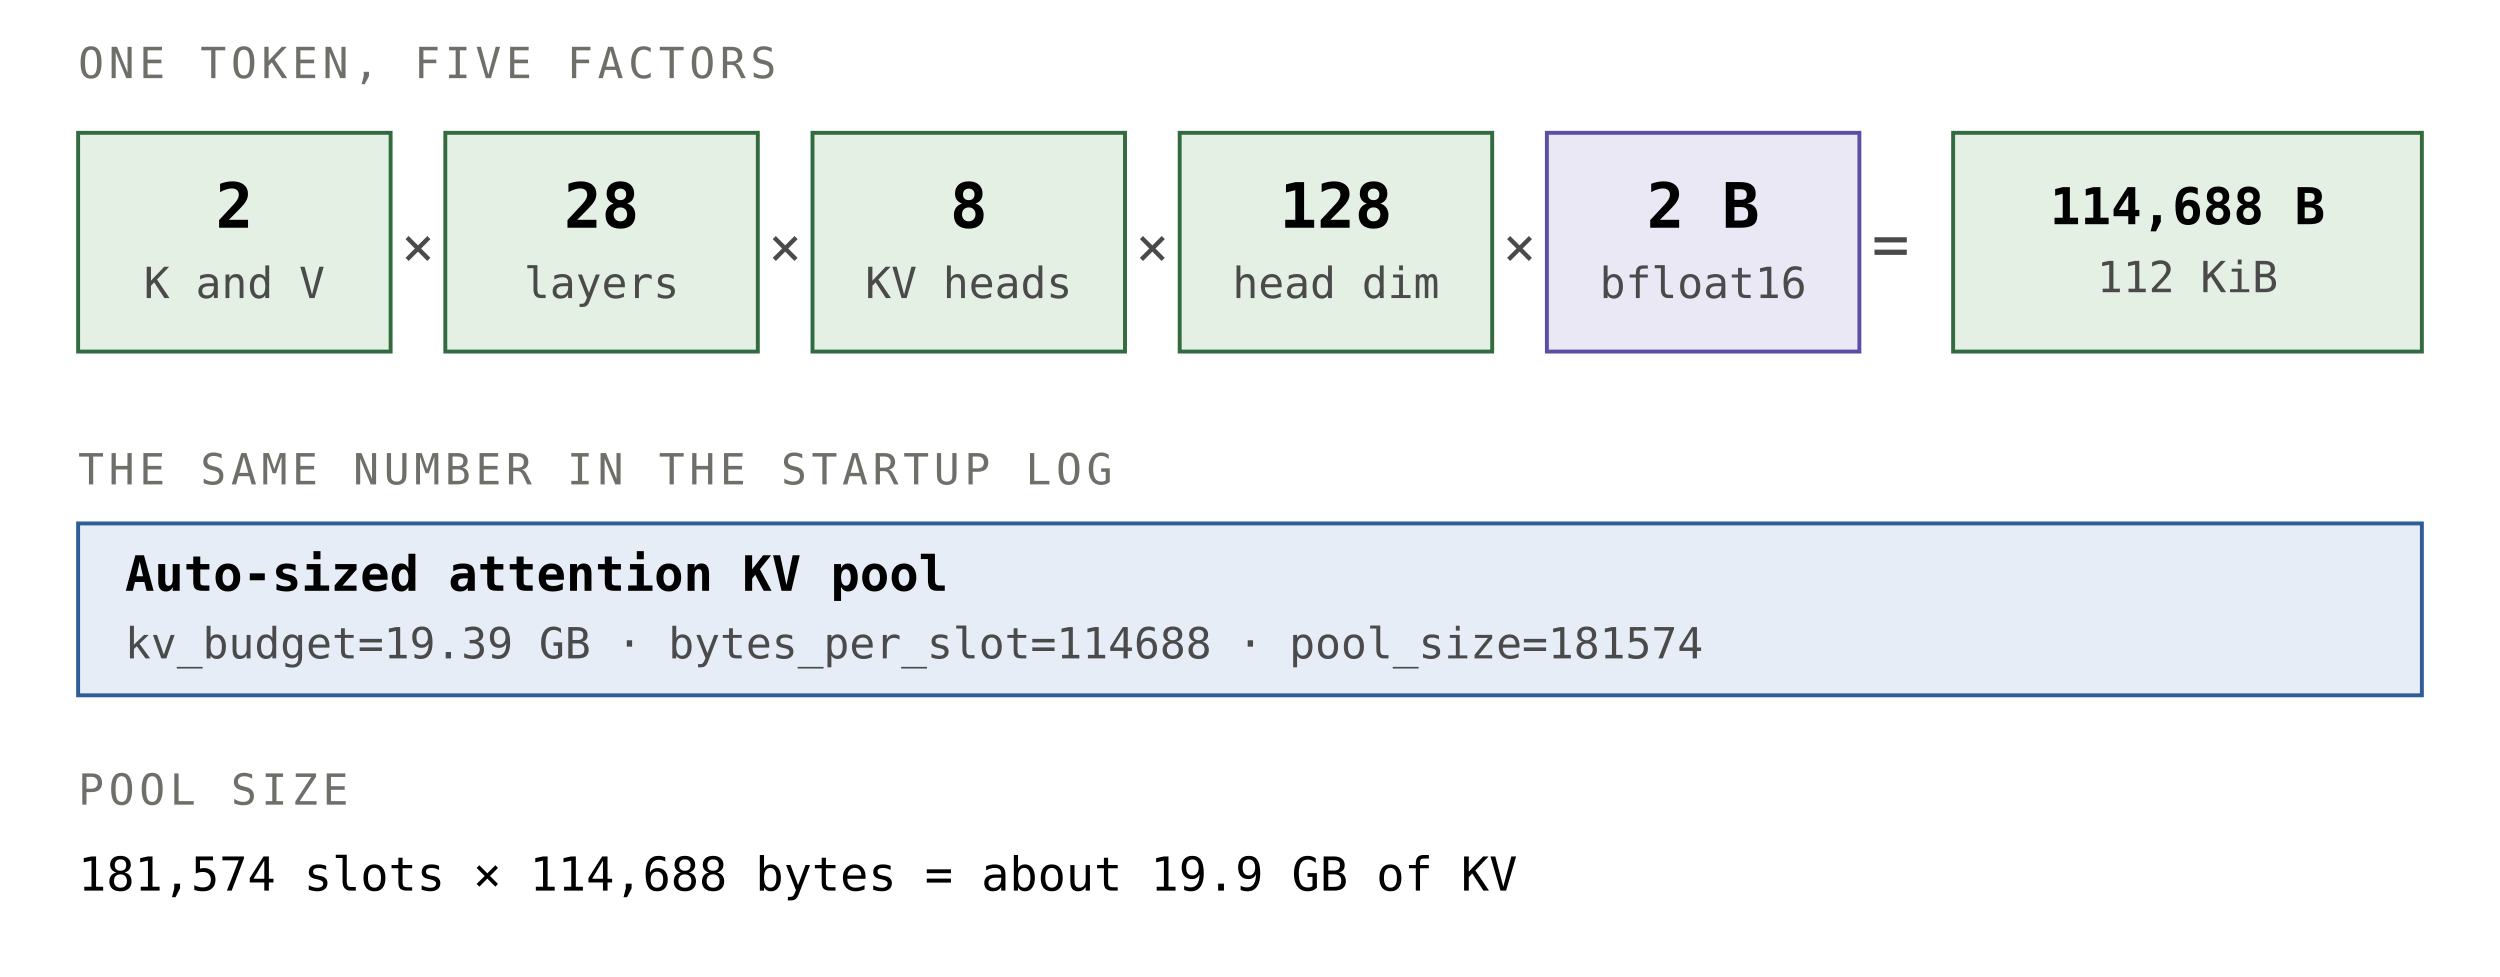
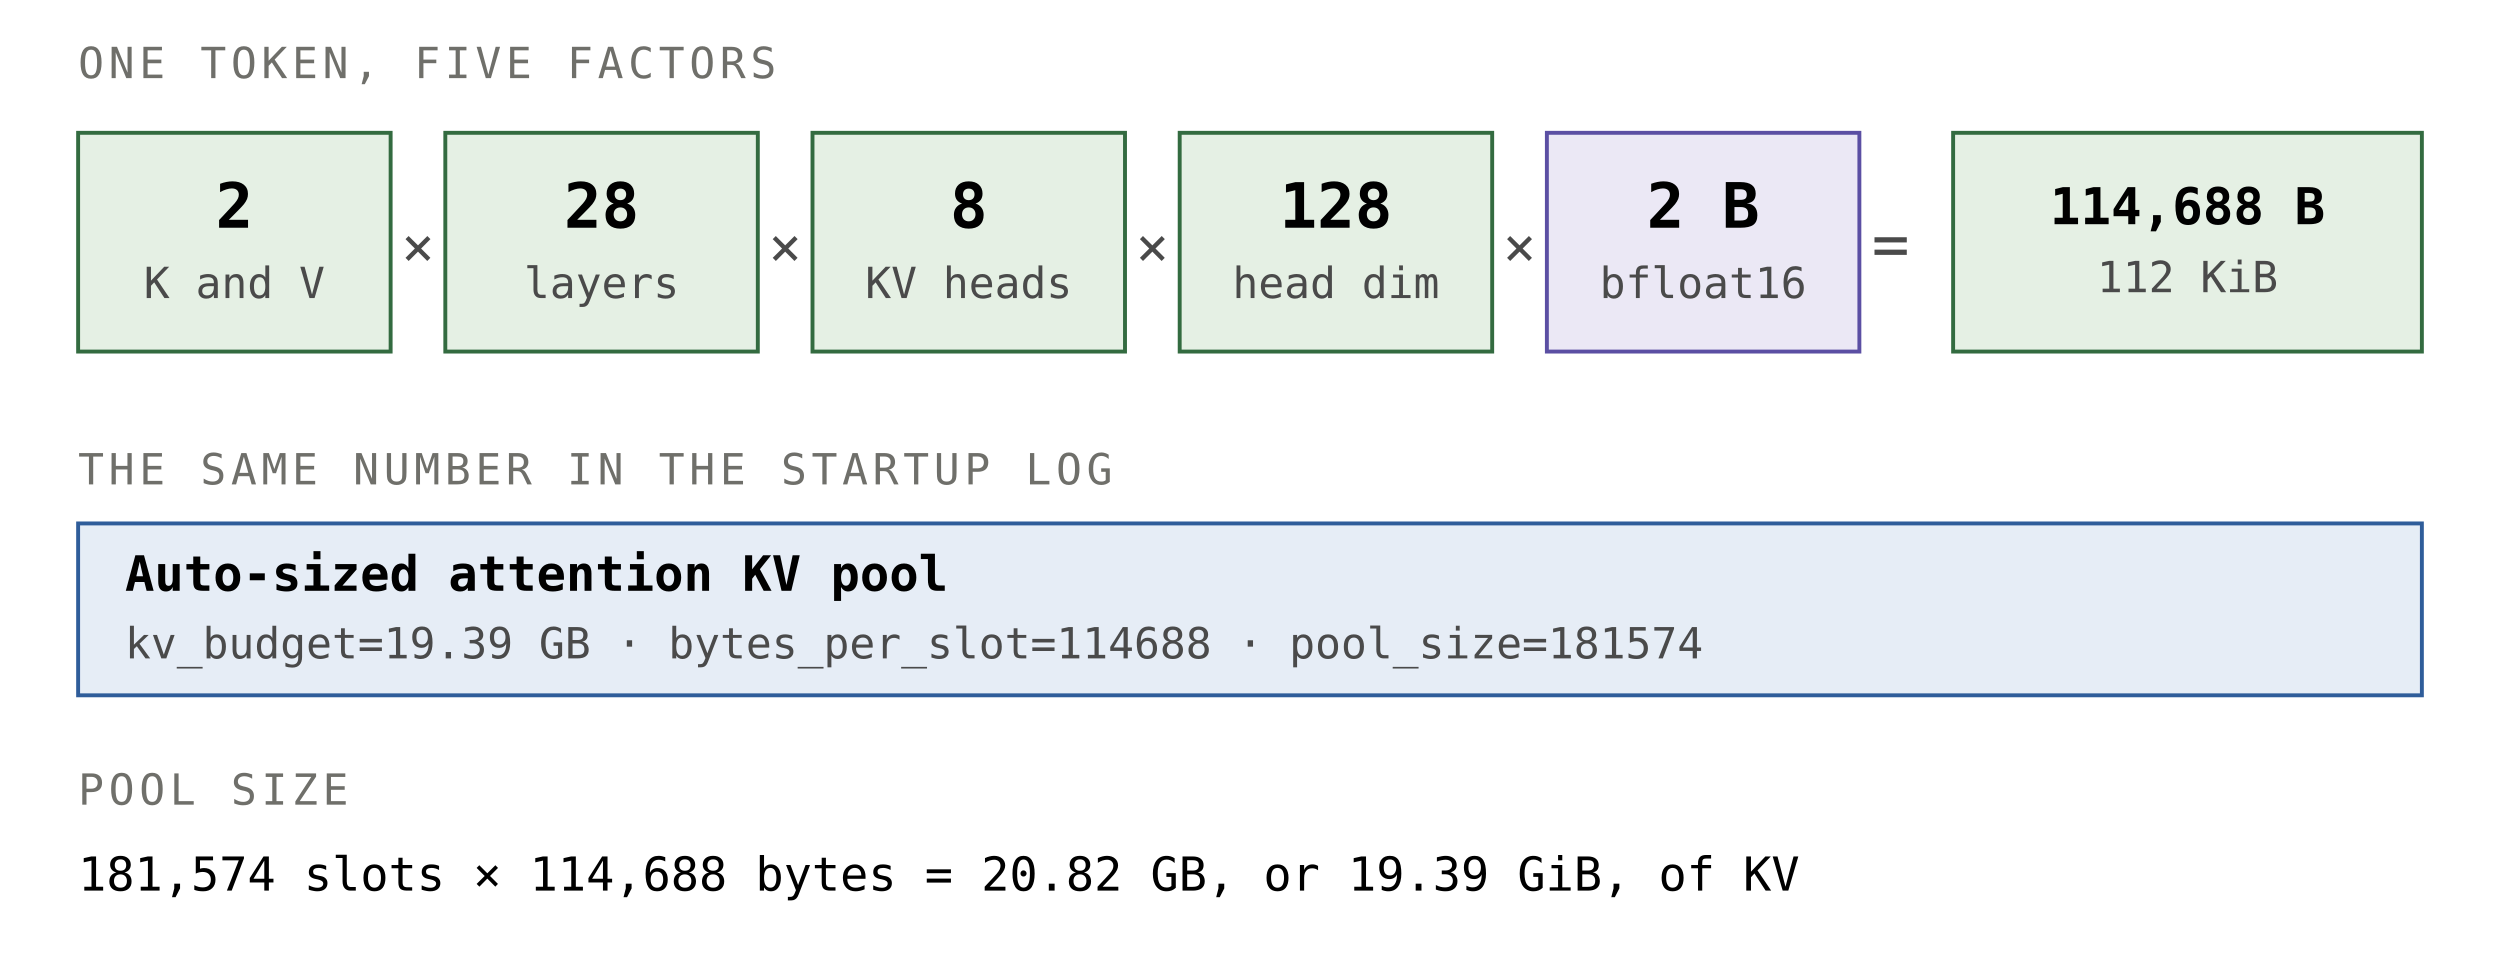
<svg xmlns="http://www.w3.org/2000/svg" viewBox="0 0 640 250" role="img" aria-labelledby="fig-3-1-title fig-3-1-desc" font-family="JetBrains Mono, ui-monospace, monospace">
  <text x="20" y="20" font-size="11" letter-spacing="1.2" fill="var(--m-ink-mute, #6f6f6a)">ONE TOKEN, FIVE FACTORS</text>
  <rect x="20" y="34" width="80" height="56" fill="var(--m-green-fill, #e5f0e4)" stroke="var(--m-green-ink, #336b40)" />
  <text x="60" y="58.3" font-size="16" text-anchor="middle" font-weight="700">2</text>
  <text x="60" y="76.3" font-size="11" text-anchor="middle" class="m-serif" fill="var(--m-ink-soft, #4a4a4a)">K and V</text>
  <text x="107" y="68" font-size="14" text-anchor="middle" fill="var(--m-ink-soft, #4a4a4a)">×</text>
  <rect x="114" y="34" width="80" height="56" fill="var(--m-green-fill, #e5f0e4)" stroke="var(--m-green-ink, #336b40)" />
  <text x="154" y="58.3" font-size="16" text-anchor="middle" font-weight="700">28</text>
  <text x="154" y="76.3" font-size="11" text-anchor="middle" class="m-serif" fill="var(--m-ink-soft, #4a4a4a)">layers</text>
  <text x="201" y="68" font-size="14" text-anchor="middle" fill="var(--m-ink-soft, #4a4a4a)">×</text>
  <rect x="208" y="34" width="80" height="56" fill="var(--m-green-fill, #e5f0e4)" stroke="var(--m-green-ink, #336b40)" />
  <text x="248" y="58.3" font-size="16" text-anchor="middle" font-weight="700">8</text>
  <text x="248" y="76.3" font-size="11" text-anchor="middle" class="m-serif" fill="var(--m-ink-soft, #4a4a4a)">KV heads</text>
  <text x="295" y="68" font-size="14" text-anchor="middle" fill="var(--m-ink-soft, #4a4a4a)">×</text>
  <rect x="302" y="34" width="80" height="56" fill="var(--m-green-fill, #e5f0e4)" stroke="var(--m-green-ink, #336b40)" />
  <text x="342" y="58.3" font-size="16" text-anchor="middle" font-weight="700">128</text>
  <text x="342" y="76.3" font-size="11" text-anchor="middle" class="m-serif" fill="var(--m-ink-soft, #4a4a4a)">head dim</text>
  <text x="389" y="68" font-size="14" text-anchor="middle" fill="var(--m-ink-soft, #4a4a4a)">×</text>
  <rect x="396" y="34" width="80" height="56" fill="var(--m-violet-fill, #ebe8f5)" stroke="var(--m-violet-ink, #5b4fa3)" />
  <text x="436" y="58.3" font-size="16" text-anchor="middle" font-weight="700">2 B</text>
  <text x="436" y="76.3" font-size="11" text-anchor="middle" class="m-serif" fill="var(--m-ink-soft, #4a4a4a)">bfloat16</text>
  <text x="484" y="68" font-size="16" text-anchor="middle" fill="var(--m-ink-soft, #4a4a4a)">=</text>
  <rect x="500" y="34" width="120" height="56" fill="var(--m-green-fill, #e5f0e4)" stroke="var(--m-green-ink, #336b40)" />
  <text x="560" y="57.4" font-size="13" text-anchor="middle" font-weight="700">114,688 B</text>
  <text x="560" y="74.8" font-size="11" text-anchor="middle" class="m-serif" fill="var(--m-ink-soft, #4a4a4a)">112 KiB</text>
  <text x="20" y="124" font-size="11" letter-spacing="1.2" fill="var(--m-ink-mute, #6f6f6a)">THE SAME NUMBER IN THE STARTUP LOG</text>
  <rect x="20" y="134" width="600" height="44" fill="var(--m-blue-fill, #e6edf6)" stroke="var(--m-blue-ink, #2f5d9a)" />
  <text x="32" y="151.25" font-size="12.5" font-weight="700">Auto-sized attention KV pool</text>
  <text x="32" y="168.55" font-size="11" class="m-serif" fill="var(--m-ink-soft, #4a4a4a)">kv_budget=19.39 GB · bytes_per_slot=114688 · pool_size=181574</text>
  <text x="20" y="206" font-size="11" letter-spacing="1.2" fill="var(--m-ink-mute, #6f6f6a)">POOL SIZE</text>
-   <text x="20" y="228" font-size="12" class="m-serif">181,574 slots × 114,688 bytes = about 19.9 GB of KV</text>
+   <text x="20" y="228" font-size="12" class="m-serif">181,574 slots × 114,688 bytes = 20.82 GB, or 19.39 GiB, of KV</text>
</svg>
